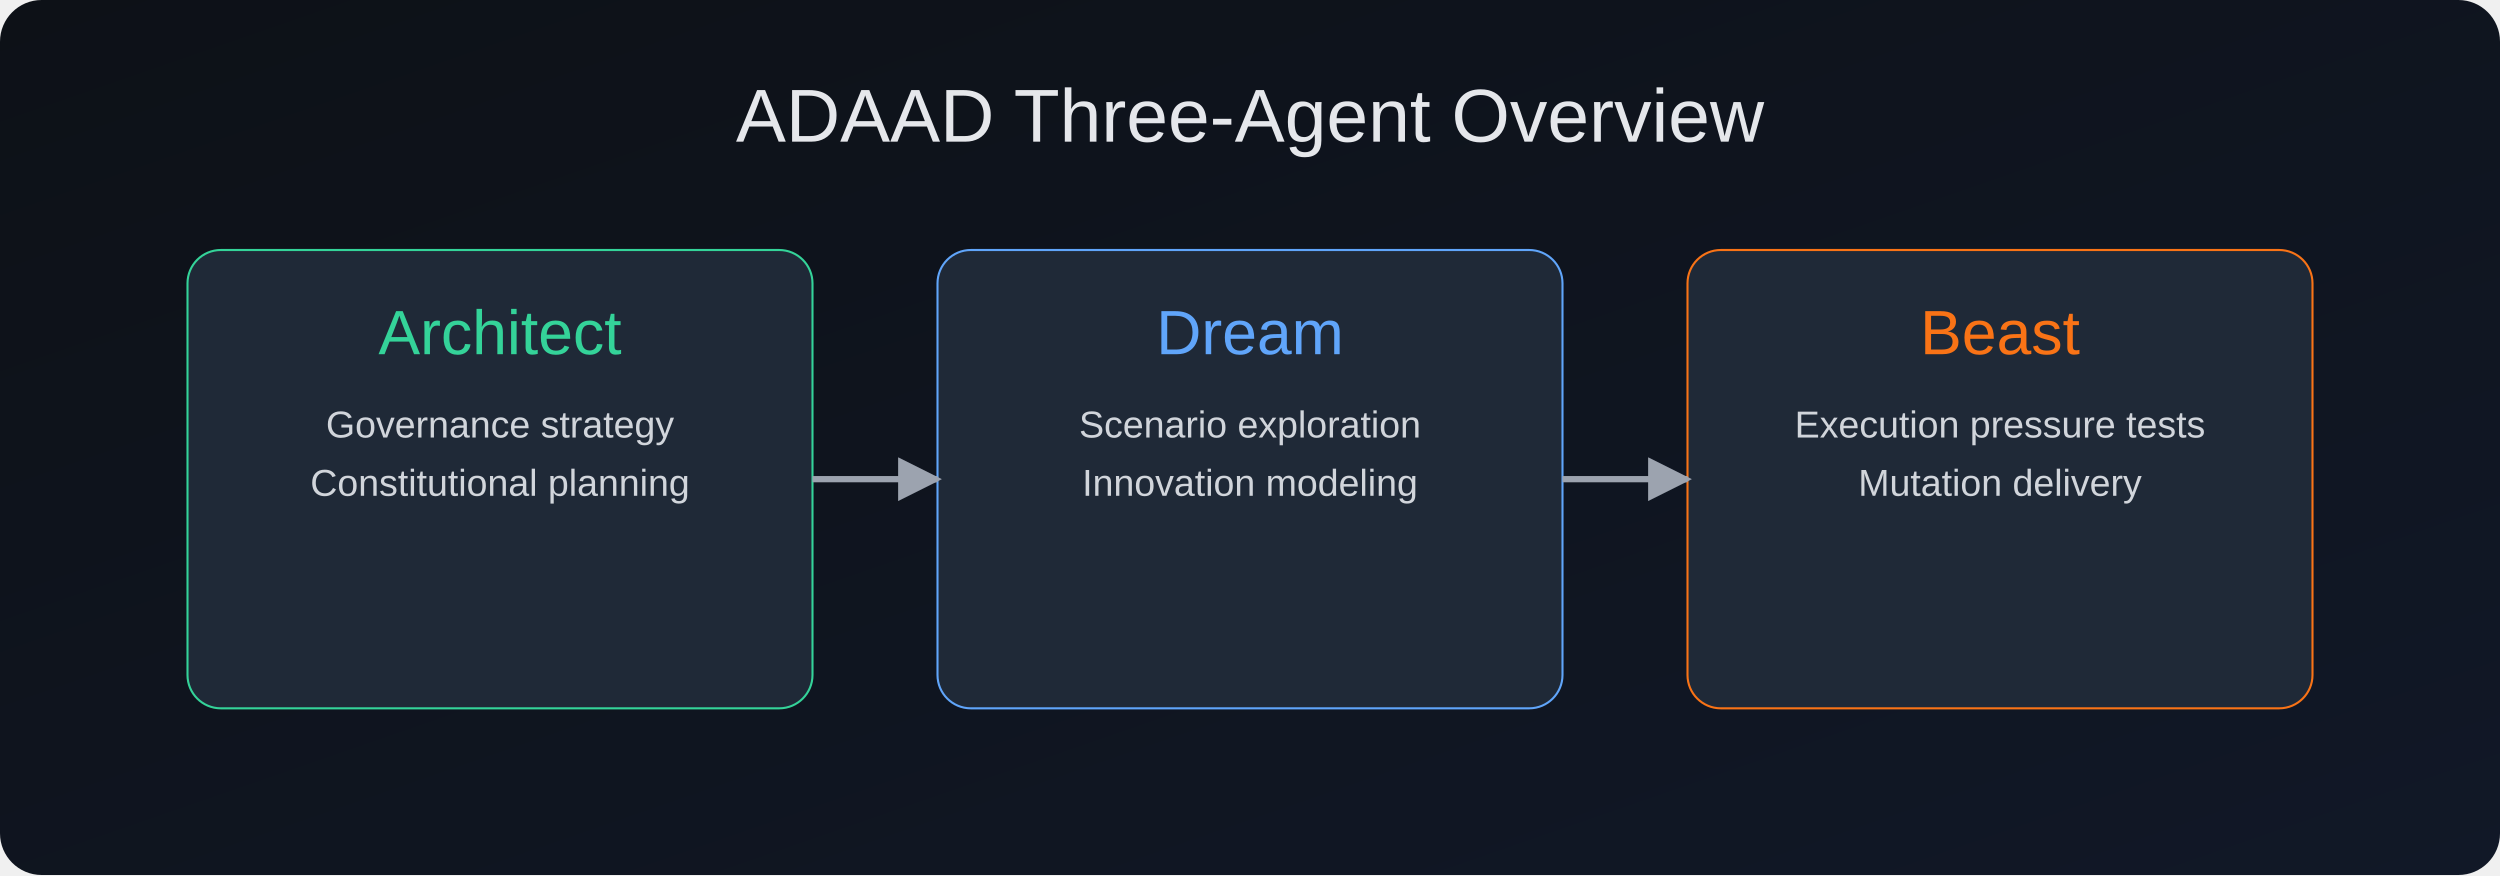
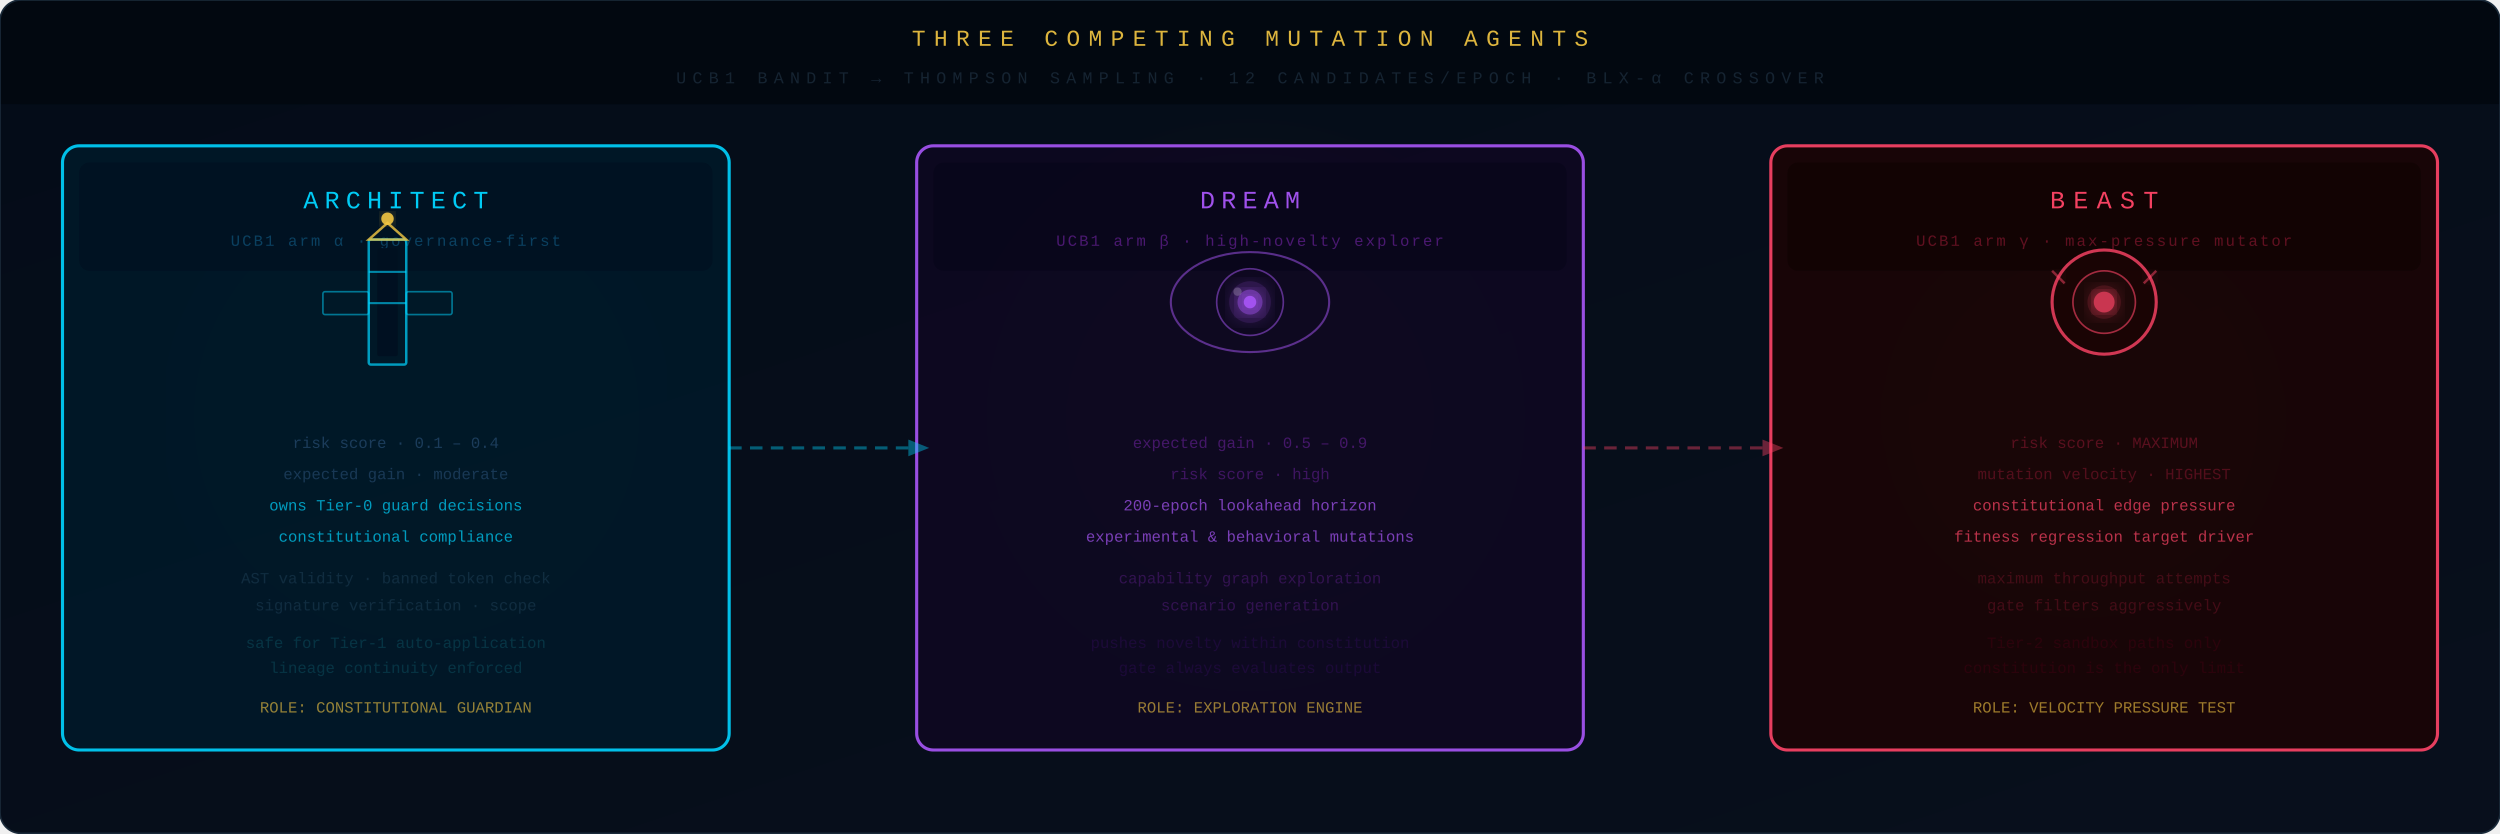
- <svg xmlns="http://www.w3.org/2000/svg" width="1200" height="420" viewBox="0 0 1200 420" role="img" aria-labelledby="title desc">
+ <svg xmlns="http://www.w3.org/2000/svg" viewBox="0 0 1200 400">
  <defs>
-     <linearGradient id="bg" x1="0" y1="0" x2="1" y2="1">
-       <stop offset="0%" stop-color="#0d1117" />
-       <stop offset="100%" stop-color="#111827" />
+     <linearGradient id="ao-bg" x1="0%" y1="0%" x2="100%" y2="100%">
+       <stop offset="0%" stop-color="#040c18" />
+       <stop offset="100%" stop-color="#080f1c" />
    </linearGradient>
+     <filter id="ao-glow">
+       <feGaussianBlur stdDeviation="4" result="b" />
+       <feMerge>
+         <feMergeNode in="b" />
+         <feMergeNode in="SourceGraphic" />
+       </feMerge>
+     </filter>
+     <filter id="ao-soft">
+       <feGaussianBlur stdDeviation="15" />
+     </filter>
+     <style>
+     @keyframes ao-pulse{0%,100%{opacity:.6}50%{opacity:1}}
+     @keyframes ao-flow{0%{stroke-dashoffset:0}100%{stroke-dashoffset:-30}}
+     @keyframes ao-spin{from{transform:rotate(0deg)}to{transform:rotate(360deg)}}
+     .ao-a{animation:ao-pulse 2.5s ease-in-out infinite}
+     .ao-d{animation:ao-pulse 2.5s ease-in-out infinite .8s}
+     .ao-b{animation:ao-pulse 2.5s ease-in-out infinite 1.6s}
+     .ao-flow{stroke-dasharray:6 4;animation:ao-flow 2s linear infinite}
+     .ao-spin{transform-origin:600px 200px;animation:ao-spin 20s linear infinite}
+   </style>
  </defs>
-   <rect width="1200" height="420" rx="20" fill="url(#bg)" />
-   <text x="600" y="68" font-size="36" fill="#e5e7eb" text-anchor="middle" font-family="Segoe UI, Arial, sans-serif">ADAAD Three-Agent Overview</text>
-   <g font-family="Segoe UI, Arial, sans-serif" text-anchor="middle">
-     <rect x="90" y="120" width="300" height="220" rx="16" fill="#1f2937" stroke="#34d399" />
-     <text x="240" y="170" font-size="30" fill="#34d399">Architect</text>
-     <text x="240" y="210" font-size="18" fill="#d1d5db">Governance strategy</text>
-     <text x="240" y="238" font-size="18" fill="#d1d5db">Constitutional planning</text>
-     <rect x="450" y="120" width="300" height="220" rx="16" fill="#1f2937" stroke="#60a5fa" />
-     <text x="600" y="170" font-size="30" fill="#60a5fa">Dream</text>
-     <text x="600" y="210" font-size="18" fill="#d1d5db">Scenario exploration</text>
-     <text x="600" y="238" font-size="18" fill="#d1d5db">Innovation modeling</text>
-     <rect x="810" y="120" width="300" height="220" rx="16" fill="#1f2937" stroke="#f97316" />
-     <text x="960" y="170" font-size="30" fill="#f97316">Beast</text>
-     <text x="960" y="210" font-size="18" fill="#d1d5db">Execution pressure tests</text>
-     <text x="960" y="238" font-size="18" fill="#d1d5db">Mutation delivery</text>
+   <rect width="1200" height="400" fill="url(#ao-bg)" rx="10" />
+   <circle cx="200" cy="200" r="100" fill="#00d4ff" opacity="0.04" filter="url(#ao-soft)" />
+   <circle cx="600" cy="200" r="120" fill="#f5c842" opacity="0.04" filter="url(#ao-soft)" />
+   <circle cx="1000" cy="200" r="100" fill="#ff4466" opacity="0.04" filter="url(#ao-soft)" />
+   <rect x="0" y="0" width="1200" height="50" fill="#020810" rx="10" />
+   <rect x="0" y="40" width="1200" height="10" fill="#020810" />
+   <text x="600" y="22" text-anchor="middle" font-family="'Courier New',monospace" font-size="11" fill="#f5c842" letter-spacing="4" opacity="0.9">THREE COMPETING MUTATION AGENTS</text>
+   <text x="600" y="40" text-anchor="middle" font-family="'Courier New',monospace" font-size="8" fill="#1a2a3a" letter-spacing="3" opacity="0.8">UCB1 BANDIT → THOMPSON SAMPLING  ·  12 CANDIDATES/EPOCH  ·  BLX-α CROSSOVER</text>
+   <rect x="30" y="70" width="320" height="290" rx="8" fill="#001828" stroke="#00d4ff" stroke-width="1.5" opacity="0.9" />
+   <rect x="38" y="78" width="304" height="52" rx="5" fill="#001020" opacity="0.8" />
+   <text x="190" y="100" text-anchor="middle" font-family="'Courier New',monospace" font-size="12" fill="#00d4ff" letter-spacing="3" opacity="0.95" class="ao-a">ARCHITECT</text>
+   <text x="190" y="118" text-anchor="middle" font-family="'Courier New',monospace" font-size="7.5" fill="#0a4060" letter-spacing="1">UCB1 arm α · governance-first</text>
+   <g transform="translate(130,145)">
+     <rect x="47" y="-30" width="18" height="60" rx="1" fill="none" stroke="#00d4ff" stroke-width="1.2" opacity="0.7" />
+     <rect x="51" y="-26" width="10" height="52" rx="1" fill="#001020" opacity="0.9" />
+     <rect x="47" y="-15" width="18" height="1" fill="#00d4ff" opacity="0.6" />
+     <rect x="47" y="0" width="18" height="1" fill="#00d4ff" opacity="0.6" />
+     <rect x="25" y="-5" width="22" height="11" rx="1" fill="none" stroke="#00d4ff" stroke-width="0.8" opacity="0.5" />
+     <rect x="65" y="-5" width="22" height="11" rx="1" fill="none" stroke="#00d4ff" stroke-width="0.8" opacity="0.5" />
+     <polygon points="56,-38 65,-30 47,-30" fill="none" stroke="#f5c842" stroke-width="1.2" opacity="0.8" />
+     <circle cx="56" cy="-40" r="3" fill="#f5c842" opacity="0.9" class="ao-a" filter="url(#ao-glow)" />
  </g>
-   <path d="M390 230 L450 230" stroke="#9ca3af" stroke-width="3" marker-end="url(#arrow)" />
-   <path d="M750 230 L810 230" stroke="#9ca3af" stroke-width="3" marker-end="url(#arrow)" />
-   <defs>
-     <marker id="arrow" viewBox="0 0 10 10" refX="9" refY="5" markerWidth="7" markerHeight="7" orient="auto-start-reverse">
-       <path d="M 0 0 L 10 5 L 0 10 z" fill="#9ca3af" />
-     </marker>
-   </defs>
+   <g font-family="'Courier New',monospace" font-size="7.5" text-anchor="middle">
+     <text x="190" y="215" fill="#1e4060" opacity="0.9">risk score  ·  0.1 – 0.4</text>
+     <text x="190" y="230" fill="#1e4060" opacity="0.8">expected gain  ·  moderate</text>
+     <text x="190" y="245" fill="#00d4ff" opacity="0.7">owns Tier-0 guard decisions</text>
+     <text x="190" y="260" fill="#00d4ff" opacity="0.7">constitutional compliance</text>
+     <text x="190" y="280" fill="#1a3a50" opacity="0.6">AST validity · banned token check</text>
+     <text x="190" y="293" fill="#1a3a50" opacity="0.6">signature verification · scope</text>
+     <text x="190" y="311" fill="#0a5060" opacity="0.5">safe for Tier-1 auto-application</text>
+     <text x="190" y="323" fill="#0a5060" opacity="0.5">lineage continuity enforced</text>
+     <text x="190" y="342" fill="#f5c842" opacity="0.6">ROLE: CONSTITUTIONAL GUARDIAN</text>
+   </g>
+   <rect x="440" y="70" width="320" height="290" rx="8" fill="#0d0820" stroke="#a855f7" stroke-width="1.5" opacity="0.9" />
+   <rect x="448" y="78" width="304" height="52" rx="5" fill="#08051a" opacity="0.8" />
+   <text x="600" y="100" text-anchor="middle" font-family="'Courier New',monospace" font-size="12" fill="#a855f7" letter-spacing="3" opacity="0.95" class="ao-d">DREAM</text>
+   <text x="600" y="118" text-anchor="middle" font-family="'Courier New',monospace" font-size="7.5" fill="#4a1870" letter-spacing="1">UCB1 arm β · high-novelty explorer</text>
+   <g transform="translate(544,145)">
+     <ellipse cx="56" cy="0" rx="38" ry="24" fill="none" stroke="#a855f7" stroke-width="1" opacity="0.5" />
+     <circle cx="56" cy="0" r="16" fill="#0d0820" stroke="#a855f7" stroke-width="0.8" opacity="0.5" />
+     <circle cx="56" cy="0" r="10" fill="#a855f7" opacity="0.2" filter="url(#ao-glow)" />
+     <circle cx="56" cy="0" r="6" fill="#a855f7" opacity="0.5" filter="url(#ao-glow)" />
+     <circle cx="56" cy="0" r="3" fill="#a855f7" opacity="0.9" filter="url(#ao-glow)" class="ao-d" />
+     <circle cx="50" cy="-5" r="2" fill="white" opacity="0.2" />
+   </g>
+   <g font-family="'Courier New',monospace" font-size="7.5" text-anchor="middle">
+     <text x="600" y="215" fill="#4a1870" opacity="0.9">expected gain  ·  0.5 – 0.9</text>
+     <text x="600" y="230" fill="#4a1870" opacity="0.8">risk score  ·  high</text>
+     <text x="600" y="245" fill="#a855f7" opacity="0.7">200-epoch lookahead horizon</text>
+     <text x="600" y="260" fill="#a855f7" opacity="0.7">experimental &amp; behavioral mutations</text>
+     <text x="600" y="280" fill="#4a1870" opacity="0.6">capability graph exploration</text>
+     <text x="600" y="293" fill="#4a1870" opacity="0.6">scenario generation</text>
+     <text x="600" y="311" fill="#2a0a50" opacity="0.5">pushes novelty within constitution</text>
+     <text x="600" y="323" fill="#2a0a50" opacity="0.5">gate always evaluates output</text>
+     <text x="600" y="342" fill="#f5c842" opacity="0.6">ROLE: EXPLORATION ENGINE</text>
+   </g>
+   <rect x="850" y="70" width="320" height="290" rx="8" fill="#1a0404" stroke="#ff4466" stroke-width="1.5" opacity="0.9" />
+   <rect x="858" y="78" width="304" height="52" rx="5" fill="#100202" opacity="0.8" />
+   <text x="1010" y="100" text-anchor="middle" font-family="'Courier New',monospace" font-size="12" fill="#ff4466" letter-spacing="4" opacity="0.95" class="ao-b">BEAST</text>
+   <text x="1010" y="118" text-anchor="middle" font-family="'Courier New',monospace" font-size="7.5" fill="#601020" letter-spacing="1">UCB1 arm γ · max-pressure mutator</text>
+   <g transform="translate(954,130)">
+     <circle cx="56" cy="15" r="25" fill="#1a0404" stroke="#ff4466" stroke-width="1.5" opacity="0.8" class="ao-b" />
+     <circle cx="56" cy="15" r="15" fill="#200a0a" stroke="#ff4466" stroke-width="0.8" opacity="0.6" />
+     <circle cx="56" cy="15" r="8" fill="#ff4466" opacity="0.2" filter="url(#ao-glow)" />
+     <circle cx="56" cy="15" r="5" fill="#ff4466" opacity="0.7" filter="url(#ao-glow)" class="ao-b" />
+     <line x1="56" y1="-10" x2="56" y2="-2" stroke="#ff4466" stroke-width="1.5" opacity="0.6" filter="url(#ao-glow)" />
+     <line x1="56" y1="32" x2="56" y2="40" stroke="#ff4466" stroke-width="1.5" opacity="0.6" filter="url(#ao-glow)" />
+     <line x1="31" y1="0" x2="37" y2="6" stroke="#ff4466" stroke-width="1.2" opacity="0.5" filter="url(#ao-glow)" />
+     <line x1="81" y1="0" x2="75" y2="6" stroke="#ff4466" stroke-width="1.2" opacity="0.5" filter="url(#ao-glow)" />
+   </g>
+   <g font-family="'Courier New',monospace" font-size="7.5" text-anchor="middle">
+     <text x="1010" y="215" fill="#601020" opacity="0.9">risk score  ·  MAXIMUM</text>
+     <text x="1010" y="230" fill="#601020" opacity="0.8">mutation velocity  ·  HIGHEST</text>
+     <text x="1010" y="245" fill="#ff4466" opacity="0.7">constitutional edge pressure</text>
+     <text x="1010" y="260" fill="#ff4466" opacity="0.7">fitness regression target driver</text>
+     <text x="1010" y="280" fill="#601020" opacity="0.6">maximum throughput attempts</text>
+     <text x="1010" y="293" fill="#601020" opacity="0.6">gate filters aggressively</text>
+     <text x="1010" y="311" fill="#400010" opacity="0.5">Tier-2 sandbox paths only</text>
+     <text x="1010" y="323" fill="#400010" opacity="0.5">constitution is the only limit</text>
+     <text x="1010" y="342" fill="#f5c842" opacity="0.6">ROLE: VELOCITY PRESSURE TEST</text>
+   </g>
+   <line x1="350" y1="215" x2="440" y2="215" stroke="#00d4ff" stroke-width="1.5" opacity="0.4" class="ao-flow" />
+   <line x1="760" y1="215" x2="850" y2="215" stroke="#ff4466" stroke-width="1.5" opacity="0.4" class="ao-flow" />
+   <polygon points="436,211 446,215 436,219" fill="#00d4ff" opacity="0.4" />
+   <polygon points="846,211 856,215 846,219" fill="#ff4466" opacity="0.4" />
+   <rect width="1200" height="400" fill="none" stroke="#1a2a3a" stroke-width="0.8" rx="10" />
</svg>
